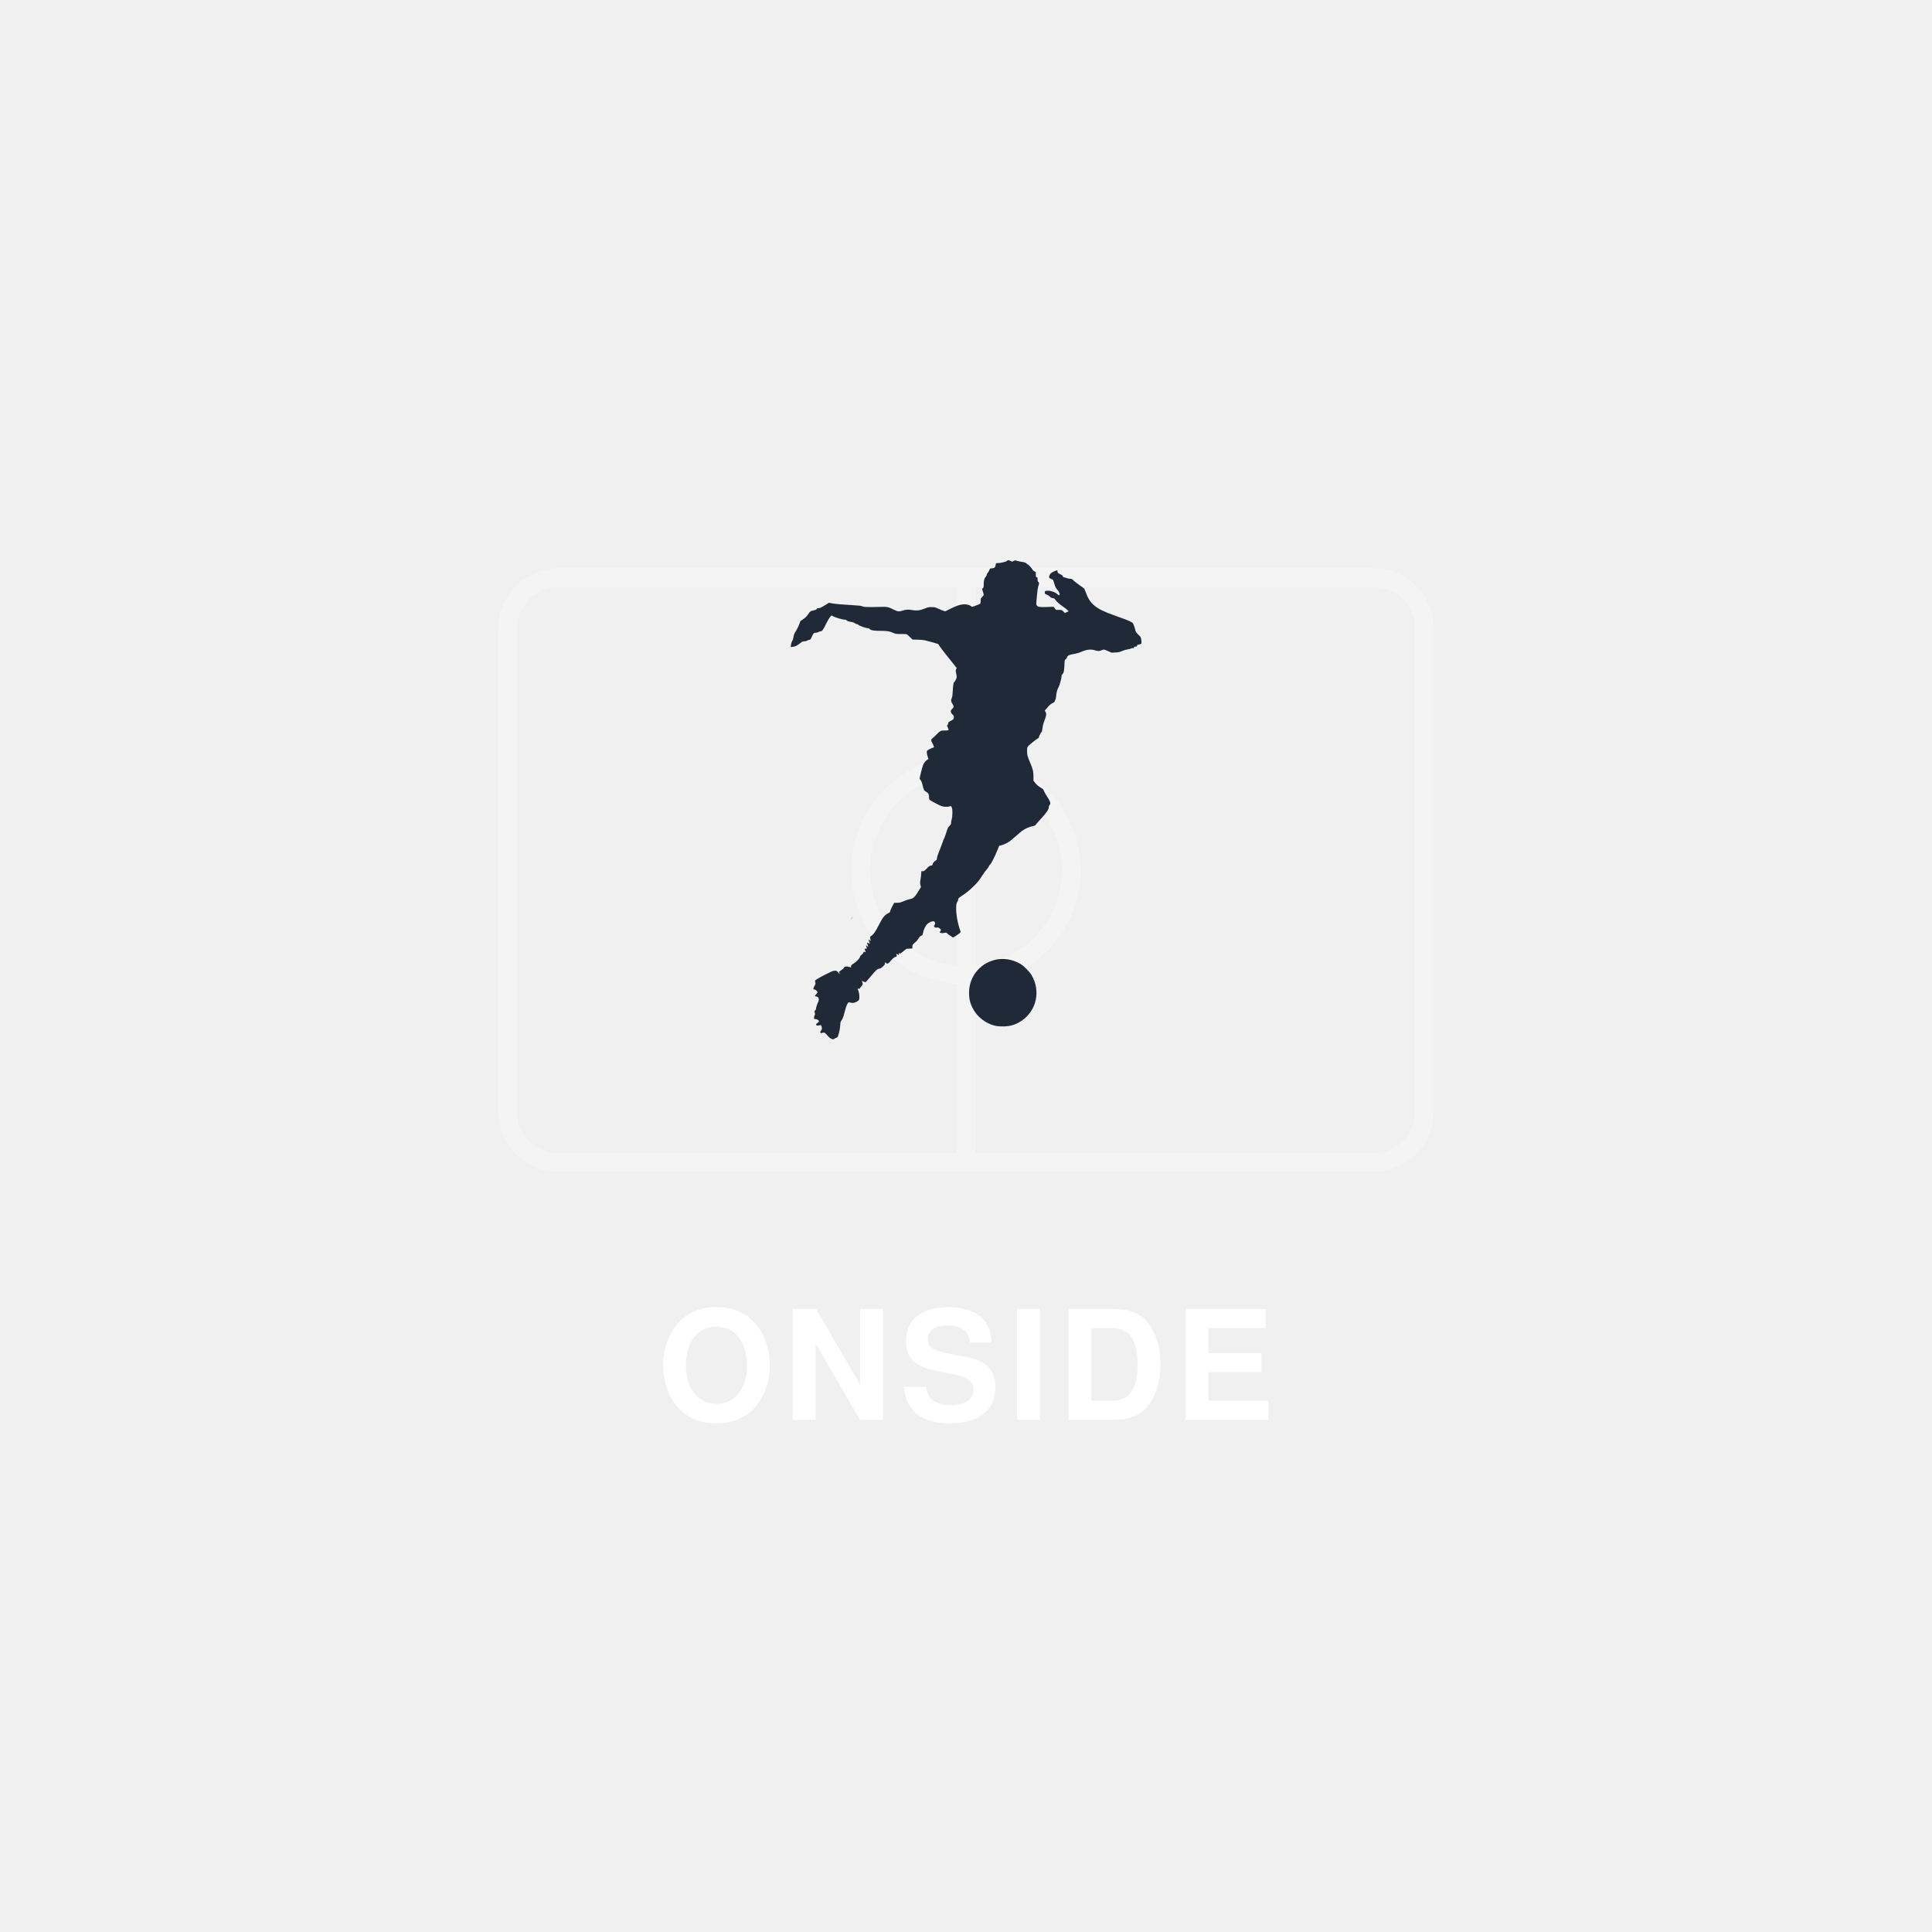
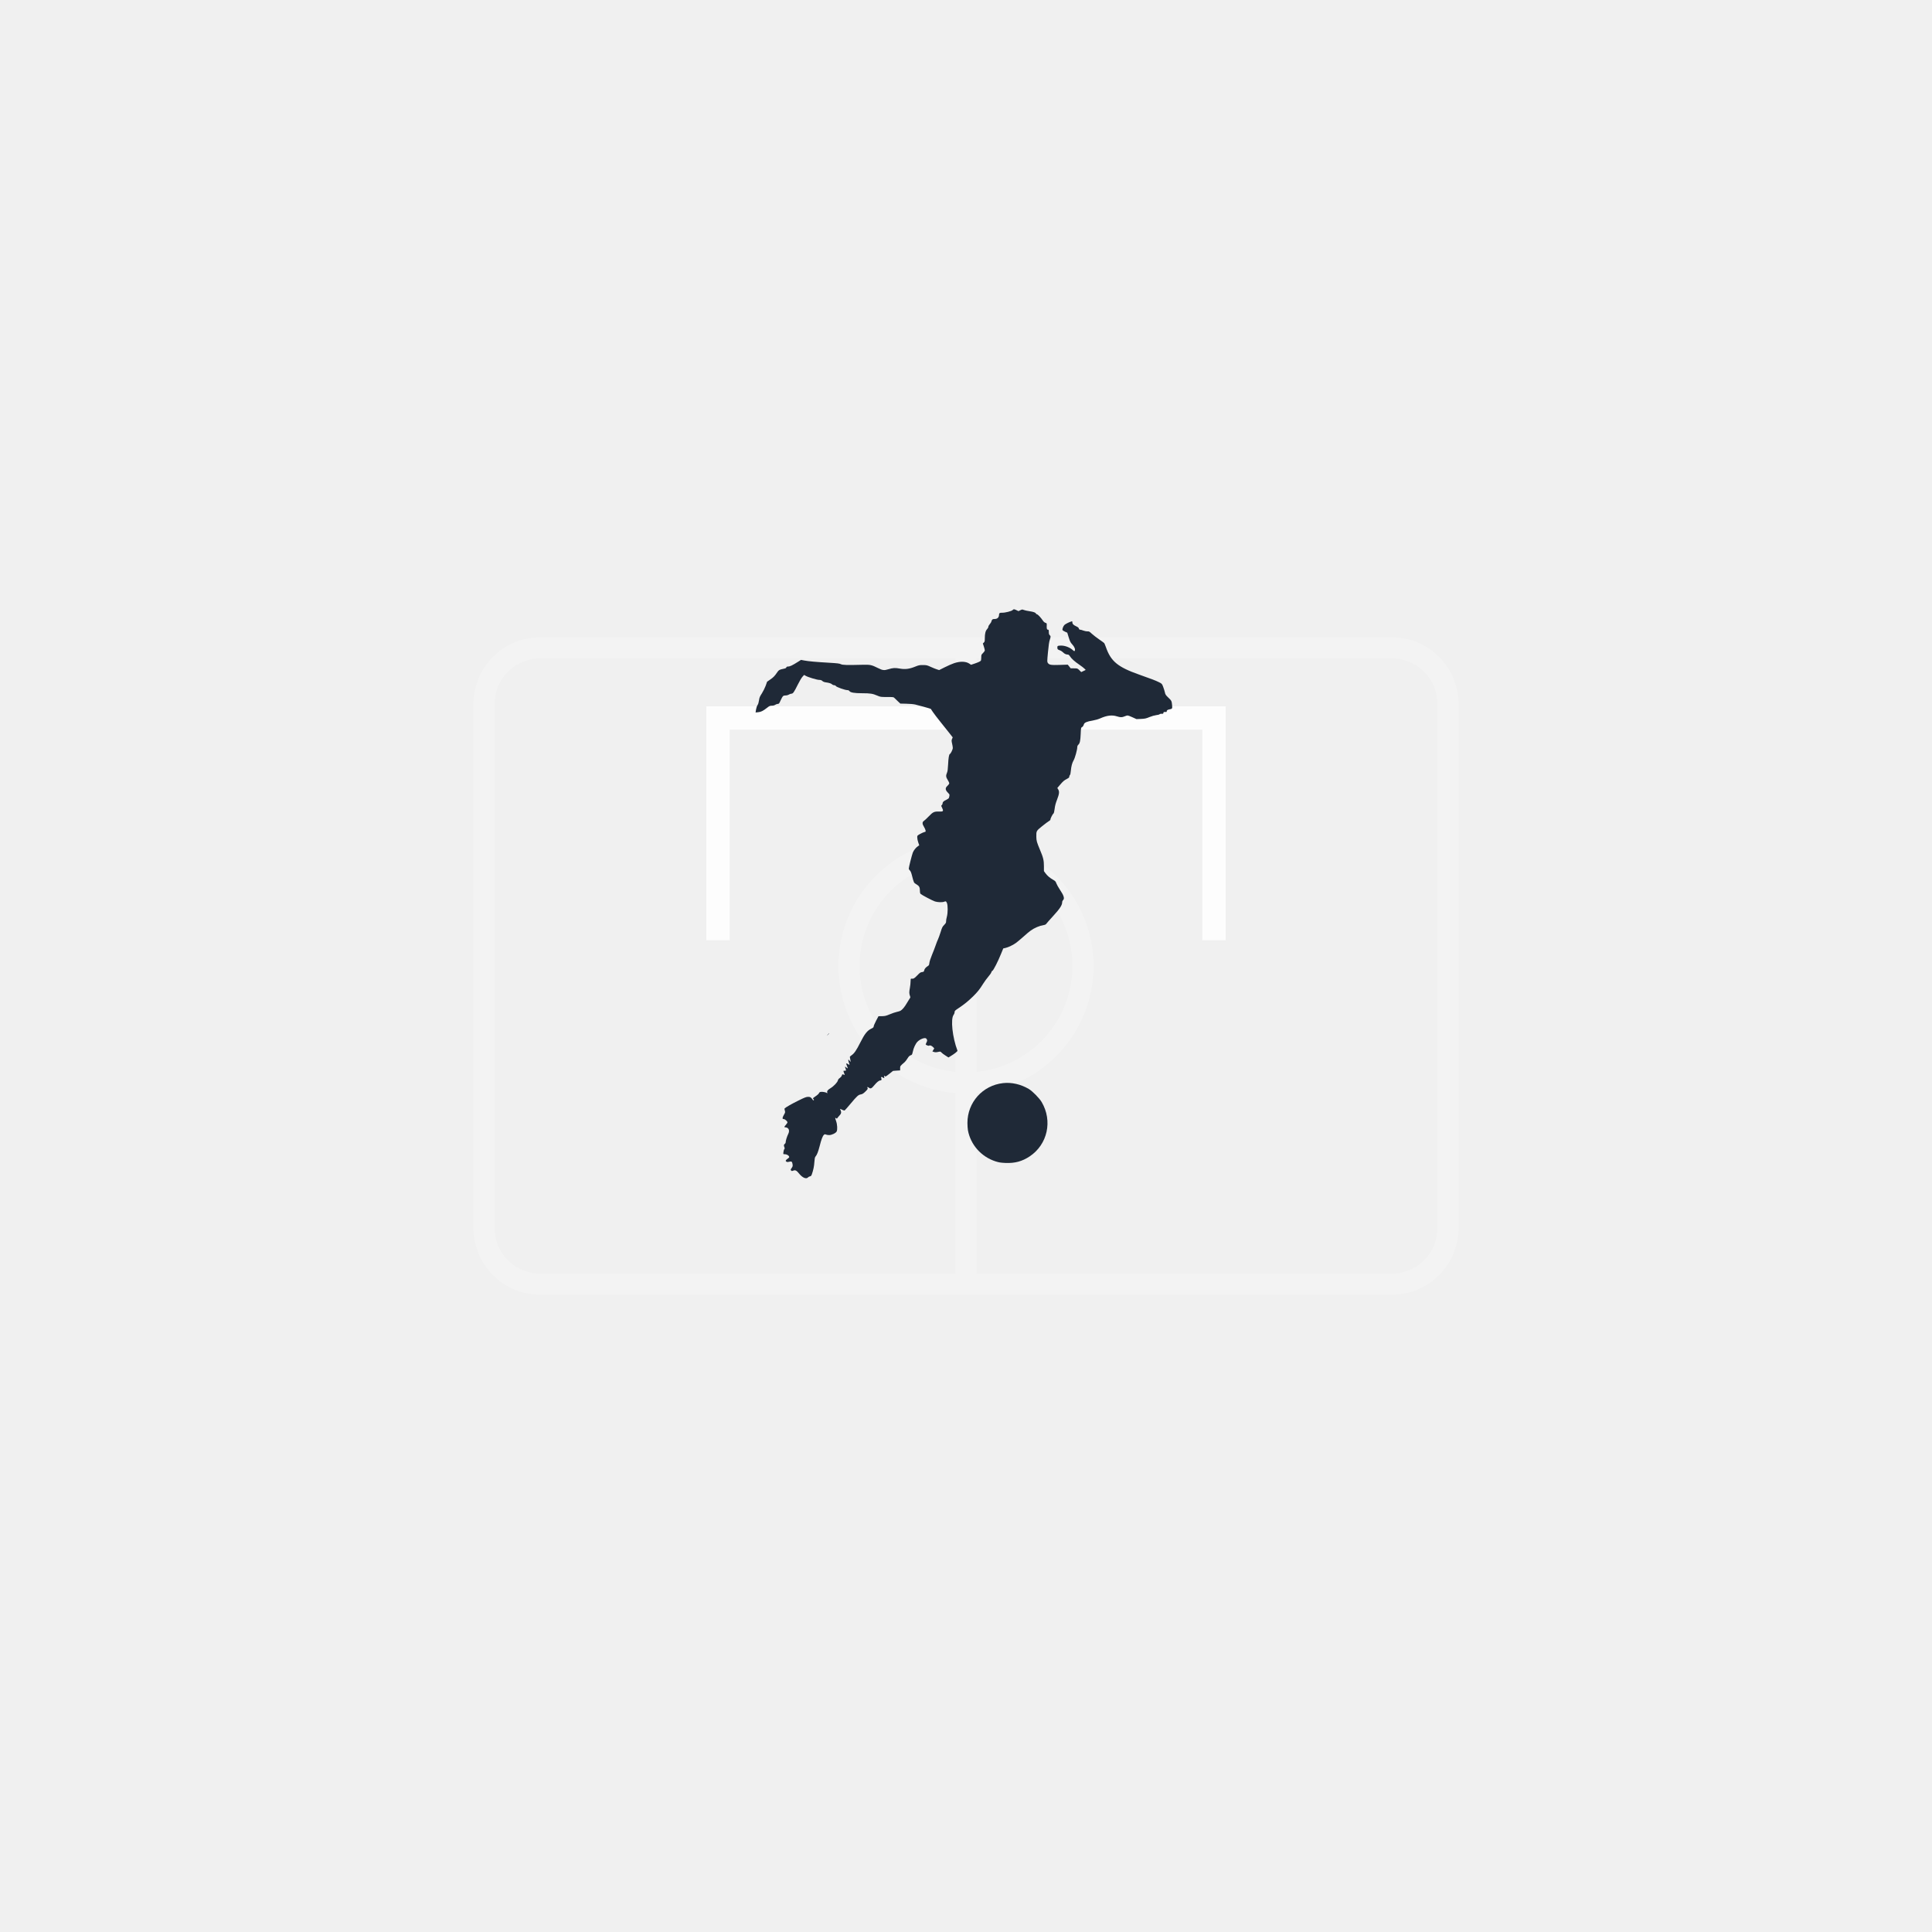
<svg xmlns="http://www.w3.org/2000/svg" viewBox="0 0 1024 1024" width="1024" height="1024">
  <g transform="translate(512 512) scale(0.62) translate(-512 -512)">
-     <g opacity="0.25" stroke="#FFFFFF" fill="none" stroke-width="16">
-       <rect x="120" y="180" width="784" height="500" rx="44" ry="44" />
-       <line x1="512" y1="180" x2="512" y2="680" />
-       <circle cx="512" cy="430" r="90" />
+     <g opacity="0.22" stroke="#FFFFFF" fill="none" stroke-width="18">
+       <rect x="100" y="240" width="824" height="544" rx="48" ry="48" />
+       <line x1="512" y1="240" x2="512" y2="784" />
+       <circle cx="512" cy="512" r="100" />
    </g>
-     <g transform="translate(362 165) scale(0.32)">
+     <path d="M 300 480 L 300 300 L 724 300 L 724 480" fill="none" stroke="#FFFFFF" stroke-width="20" stroke-linecap="square" stroke-linejoin="miter" opacity="0.85" />
+     <g transform="translate(332 207) scale(0.38)">
      <g transform="translate(0,1280) scale(0.1,-0.1)" fill="#1F2937" stroke="none">
        <path d="M5786 12781 c-22 -24 -171 -62 -237 -60 -53 2 -68 -8 -69 -46 -1 -60 -37 -95 -99 -95 -47 0 -60 -9 -71 -50 -5 -20 -23 -51 -40 -68 -17 -18 -30 -43 -30 -57 0 -13 -13 -37 -29 -54 -35 -36 -51 -101 -51 -206 0 -64 -3 -77 -22 -95 l-22 -20 22 -68 c12 -38 22 -77 22 -88 0 -11 -18 -38 -40 -59 -38 -37 -40 -42 -40 -100 0 -33 -4 -65 -8 -71 -11 -17 -58 -39 -144 -68 l-78 -26 -35 24 c-80 55 -211 59 -351 10 -44 -15 -136 -55 -205 -90 l-126 -63 -48 15 c-27 8 -89 33 -139 56 -83 38 -97 42 -176 42 -76 1 -95 -3 -175 -35 -132 -54 -228 -66 -349 -44 -106 19 -154 16 -254 -15 -95 -30 -130 -26 -230 24 -154 76 -174 81 -367 76 -339 -9 -437 -6 -474 14 -28 15 -78 21 -265 32 -293 17 -461 32 -556 50 l-75 14 -50 -32 c-157 -99 -197 -118 -252 -118 -13 0 -24 -8 -28 -19 -4 -15 -21 -23 -63 -31 -87 -17 -108 -28 -138 -73 -59 -88 -88 -119 -159 -167 l-73 -51 -31 -89 c-18 -49 -57 -127 -86 -173 -47 -72 -56 -93 -65 -158 -7 -47 -18 -85 -32 -104 -12 -16 -27 -59 -34 -98 l-11 -70 57 6 c65 6 110 28 198 97 55 44 69 50 110 50 30 0 58 7 77 20 17 11 43 20 58 20 25 0 32 8 63 78 47 101 57 112 110 112 26 0 57 8 76 20 18 11 45 20 59 20 34 0 58 35 140 200 36 74 84 155 105 179 l39 43 35 -20 c52 -31 255 -92 305 -92 33 0 51 -6 70 -24 17 -16 44 -27 78 -31 76 -10 124 -26 143 -47 10 -10 30 -18 45 -18 18 0 32 -7 39 -19 11 -22 206 -91 257 -91 21 0 37 -7 47 -21 23 -34 111 -49 287 -49 182 0 237 -9 339 -53 73 -31 79 -32 221 -32 137 0 148 -1 165 -21 11 -12 45 -45 77 -74 l57 -53 133 -3 c75 -1 162 -9 202 -18 71 -16 346 -93 350 -98 1 -2 21 -32 45 -68 24 -36 104 -141 179 -234 75 -92 166 -207 202 -253 l67 -86 -15 -35 c-13 -31 -13 -43 1 -105 9 -38 16 -82 16 -98 0 -33 -46 -128 -66 -136 -19 -7 -33 -87 -40 -240 -5 -102 -11 -150 -25 -182 -28 -64 -24 -99 16 -161 19 -30 35 -64 35 -76 0 -12 -17 -36 -40 -57 -56 -50 -52 -93 14 -159 38 -38 38 -41 19 -111 -3 -11 -27 -29 -54 -42 -65 -30 -89 -52 -89 -83 0 -14 -8 -31 -17 -38 -17 -12 -17 -15 5 -58 38 -80 30 -91 -65 -88 -110 4 -138 -8 -233 -107 -47 -48 -97 -96 -113 -105 -37 -25 -36 -68 4 -131 17 -27 33 -63 36 -80 5 -29 3 -33 -27 -38 -17 -4 -60 -23 -96 -43 -64 -36 -64 -36 -64 -80 0 -25 10 -75 23 -111 l22 -65 -25 -16 c-48 -31 -100 -95 -120 -148 -23 -63 -90 -329 -90 -359 0 -12 11 -31 24 -42 16 -14 30 -47 45 -104 46 -179 42 -171 101 -207 64 -38 79 -65 80 -145 0 -41 5 -61 18 -73 27 -25 265 -150 320 -168 57 -19 163 -23 205 -7 42 16 45 14 64 -26 24 -54 23 -225 -1 -313 -10 -36 -18 -81 -17 -101 1 -30 -7 -44 -43 -81 -39 -39 -49 -59 -81 -164 -21 -65 -46 -136 -57 -158 -11 -21 -35 -82 -53 -135 -18 -53 -56 -152 -85 -221 -30 -72 -54 -147 -57 -177 -5 -46 -10 -56 -37 -72 -45 -28 -73 -62 -80 -97 -6 -28 -12 -32 -49 -37 -35 -5 -51 -16 -108 -76 -66 -69 -84 -79 -136 -72 -9 1 -13 -17 -13 -63 0 -35 -7 -100 -15 -143 -18 -95 -18 -126 0 -178 12 -33 12 -42 0 -55 -7 -8 -36 -55 -65 -105 -53 -93 -107 -157 -150 -180 -14 -7 -51 -18 -83 -25 -31 -6 -101 -30 -155 -53 -84 -35 -107 -41 -176 -42 l-78 -1 -54 -102 c-30 -57 -54 -114 -54 -127 0 -20 -11 -30 -56 -52 -90 -44 -147 -116 -244 -309 -91 -181 -138 -249 -201 -291 -22 -14 -38 -32 -35 -38 2 -7 7 -34 11 -61 l7 -49 -26 30 c-24 29 -25 29 -26 7 0 -12 7 -39 15 -59 19 -46 13 -52 -25 -25 -39 29 -46 13 -20 -44 24 -55 19 -66 -13 -36 -33 31 -39 27 -22 -15 20 -46 14 -62 -19 -56 -30 6 -32 -3 -11 -54 19 -45 20 -44 -11 -32 -15 5 -28 8 -29 7 -1 -2 -7 -16 -14 -33 -6 -16 -27 -40 -45 -52 -22 -14 -37 -33 -41 -53 -9 -42 -94 -132 -166 -175 -65 -40 -84 -65 -73 -98 6 -18 4 -20 -7 -11 -20 17 -101 32 -138 26 -22 -3 -35 -12 -41 -28 -5 -13 -29 -37 -52 -53 -98 -69 -91 -61 -73 -81 13 -14 13 -20 4 -26 -8 -4 -15 -2 -18 7 -2 7 -17 26 -32 41 -22 23 -36 28 -75 28 -40 0 -77 -14 -218 -84 -147 -72 -280 -148 -309 -176 -5 -4 -3 -26 4 -48 11 -38 10 -44 -20 -95 -39 -69 -41 -97 -5 -97 28 0 84 -49 84 -74 0 -9 -16 -33 -35 -55 -42 -46 -43 -56 -10 -57 75 -5 102 -71 62 -150 -28 -56 -57 -151 -57 -186 0 -13 -9 -29 -20 -36 -23 -14 -25 -39 -9 -76 9 -20 9 -29 -1 -42 -8 -8 -17 -38 -20 -65 -6 -48 -6 -49 20 -49 58 0 110 -32 110 -68 0 -5 -18 -22 -40 -37 -44 -31 -50 -49 -20 -65 14 -8 32 -8 61 0 51 14 65 4 74 -56 6 -40 3 -51 -21 -85 -25 -37 -26 -41 -11 -56 13 -14 20 -14 46 -3 47 19 76 5 131 -64 78 -97 163 -133 204 -87 10 11 30 21 44 23 19 2 28 12 40 43 33 92 53 186 58 280 5 75 11 105 24 120 34 39 61 107 95 239 37 148 67 226 96 252 16 14 23 15 45 6 13 -7 47 -12 73 -12 57 0 149 44 168 81 21 41 15 156 -12 233 -26 74 -26 87 1 65 15 -12 18 -11 28 5 6 10 25 34 43 52 42 42 50 77 30 120 -20 40 -19 40 34 13 23 -11 47 -18 54 -15 7 2 67 70 133 149 146 175 177 203 233 212 31 5 56 20 91 53 61 57 74 78 57 98 -16 19 9 19 35 -1 37 -28 59 -18 119 55 58 71 107 110 140 110 23 0 31 23 18 49 -15 28 3 37 34 17 34 -22 38 -20 31 16 -6 30 -5 30 12 15 17 -16 23 -13 103 50 l84 67 80 6 80 5 0 49 c1 51 -1 49 101 136 16 14 44 51 63 82 32 52 50 68 92 81 11 4 20 27 29 71 15 81 61 180 103 224 60 63 173 104 200 73 25 -28 26 -48 6 -85 -10 -20 -19 -40 -19 -44 0 -15 67 -41 77 -31 16 16 58 0 88 -31 l28 -29 -21 -35 -21 -35 35 -11 c25 -9 48 -9 90 0 55 12 57 11 78 -12 11 -14 52 -44 90 -68 l68 -44 33 20 c99 59 175 118 170 133 -114 297 -159 715 -86 807 11 15 21 41 21 58 0 29 8 38 93 94 124 82 214 156 321 260 103 101 151 162 229 287 31 50 84 122 117 160 34 39 63 82 67 97 3 15 13 30 23 33 22 7 127 212 195 382 l50 122 50 11 c64 14 176 68 243 118 29 22 103 84 164 138 60 55 131 114 157 132 88 64 202 112 298 127 27 4 47 14 56 28 8 12 78 92 156 177 147 160 201 242 201 305 0 19 8 39 20 50 39 35 19 103 -71 236 -34 51 -69 114 -79 141 -15 43 -25 54 -71 80 -76 43 -131 90 -173 147 l-36 49 0 108 c0 133 -15 198 -88 369 -72 172 -82 206 -83 295 -2 133 -1 133 130 239 65 52 134 104 154 115 21 12 35 26 33 32 -6 15 47 122 68 137 10 8 19 43 27 107 8 70 23 125 55 208 49 127 55 179 25 229 l-20 31 64 75 c67 79 94 101 163 136 31 16 42 27 42 45 0 13 6 29 14 35 9 7 17 43 21 94 10 107 29 179 65 242 30 53 80 235 80 292 0 21 8 40 24 55 35 33 46 85 53 244 5 128 8 141 26 150 22 10 31 23 47 67 13 38 70 62 195 82 62 11 129 30 175 51 147 65 262 79 372 44 80 -25 115 -25 173 0 26 11 56 20 67 20 12 0 61 -18 110 -41 l90 -41 101 4 c89 4 113 9 192 42 51 21 116 39 150 43 33 3 68 12 77 20 9 9 31 13 50 11 28 -2 33 0 36 20 3 20 9 22 40 20 27 -2 36 1 34 11 -4 22 17 40 57 47 67 12 71 17 65 87 -9 101 -12 109 -84 177 -60 58 -69 71 -79 120 -7 30 -24 87 -39 125 -27 70 -27 70 -98 105 -74 37 -151 66 -444 170 -478 169 -634 297 -745 615 -16 44 -33 85 -38 92 -5 7 -56 44 -113 83 -57 39 -131 96 -165 127 -54 51 -65 57 -98 54 -21 -1 -62 7 -92 18 -30 12 -64 21 -75 21 -15 0 -24 8 -28 26 -5 18 -21 32 -57 48 -67 32 -89 53 -89 88 0 26 -3 29 -22 23 -54 -16 -138 -59 -158 -80 -26 -27 -50 -93 -42 -113 3 -8 28 -25 56 -37 l51 -23 33 -107 c28 -91 40 -114 78 -155 53 -57 76 -116 55 -148 -6 -10 -16 -5 -41 18 -65 60 -173 102 -262 102 -78 -1 -90 -8 -86 -50 3 -34 7 -38 52 -55 27 -9 61 -31 76 -47 30 -32 68 -50 106 -50 17 0 31 -11 48 -37 33 -53 105 -118 211 -190 50 -34 103 -75 118 -91 l27 -28 -50 -24 -51 -24 -42 42 c-43 42 -43 42 -119 42 l-76 0 -33 42 -33 41 -181 -6 c-197 -6 -235 0 -266 43 -18 24 -18 31 2 245 13 145 27 238 40 274 24 70 24 87 -1 108 -15 13 -20 30 -20 70 0 46 -3 53 -20 53 -23 0 -31 25 -27 95 2 48 1 50 -29 59 -18 6 -41 24 -54 45 -47 70 -112 141 -136 147 -13 3 -24 10 -24 15 0 21 -56 42 -143 54 -51 7 -109 20 -129 28 -34 14 -39 14 -78 -5 l-42 -21 -44 21 c-55 27 -66 27 -88 3z" />
        <path d="M1629 3233 l-24 -28 28 24 c25 23 32 31 24 31 -2 0 -14 -12 -28 -27z" />
        <path d="M5570 2139 c-458 -51 -801 -433 -801 -895 0 -55 5 -130 11 -165 59 -325 300 -597 620 -700 79 -25 117 -31 225 -36 212 -9 377 36 545 148 402 269 519 798 269 1222 -51 87 -209 247 -291 295 -180 106 -386 153 -578 131z" />
      </g>
    </g>
-     <text x="512" y="900" font-family="Helvetica Neue, Helvetica, Arial, sans-serif" font-weight="900" font-size="130" letter-spacing="6" text-anchor="middle" fill="#FFFFFF">ONSIDE</text>
  </g>
</svg>
